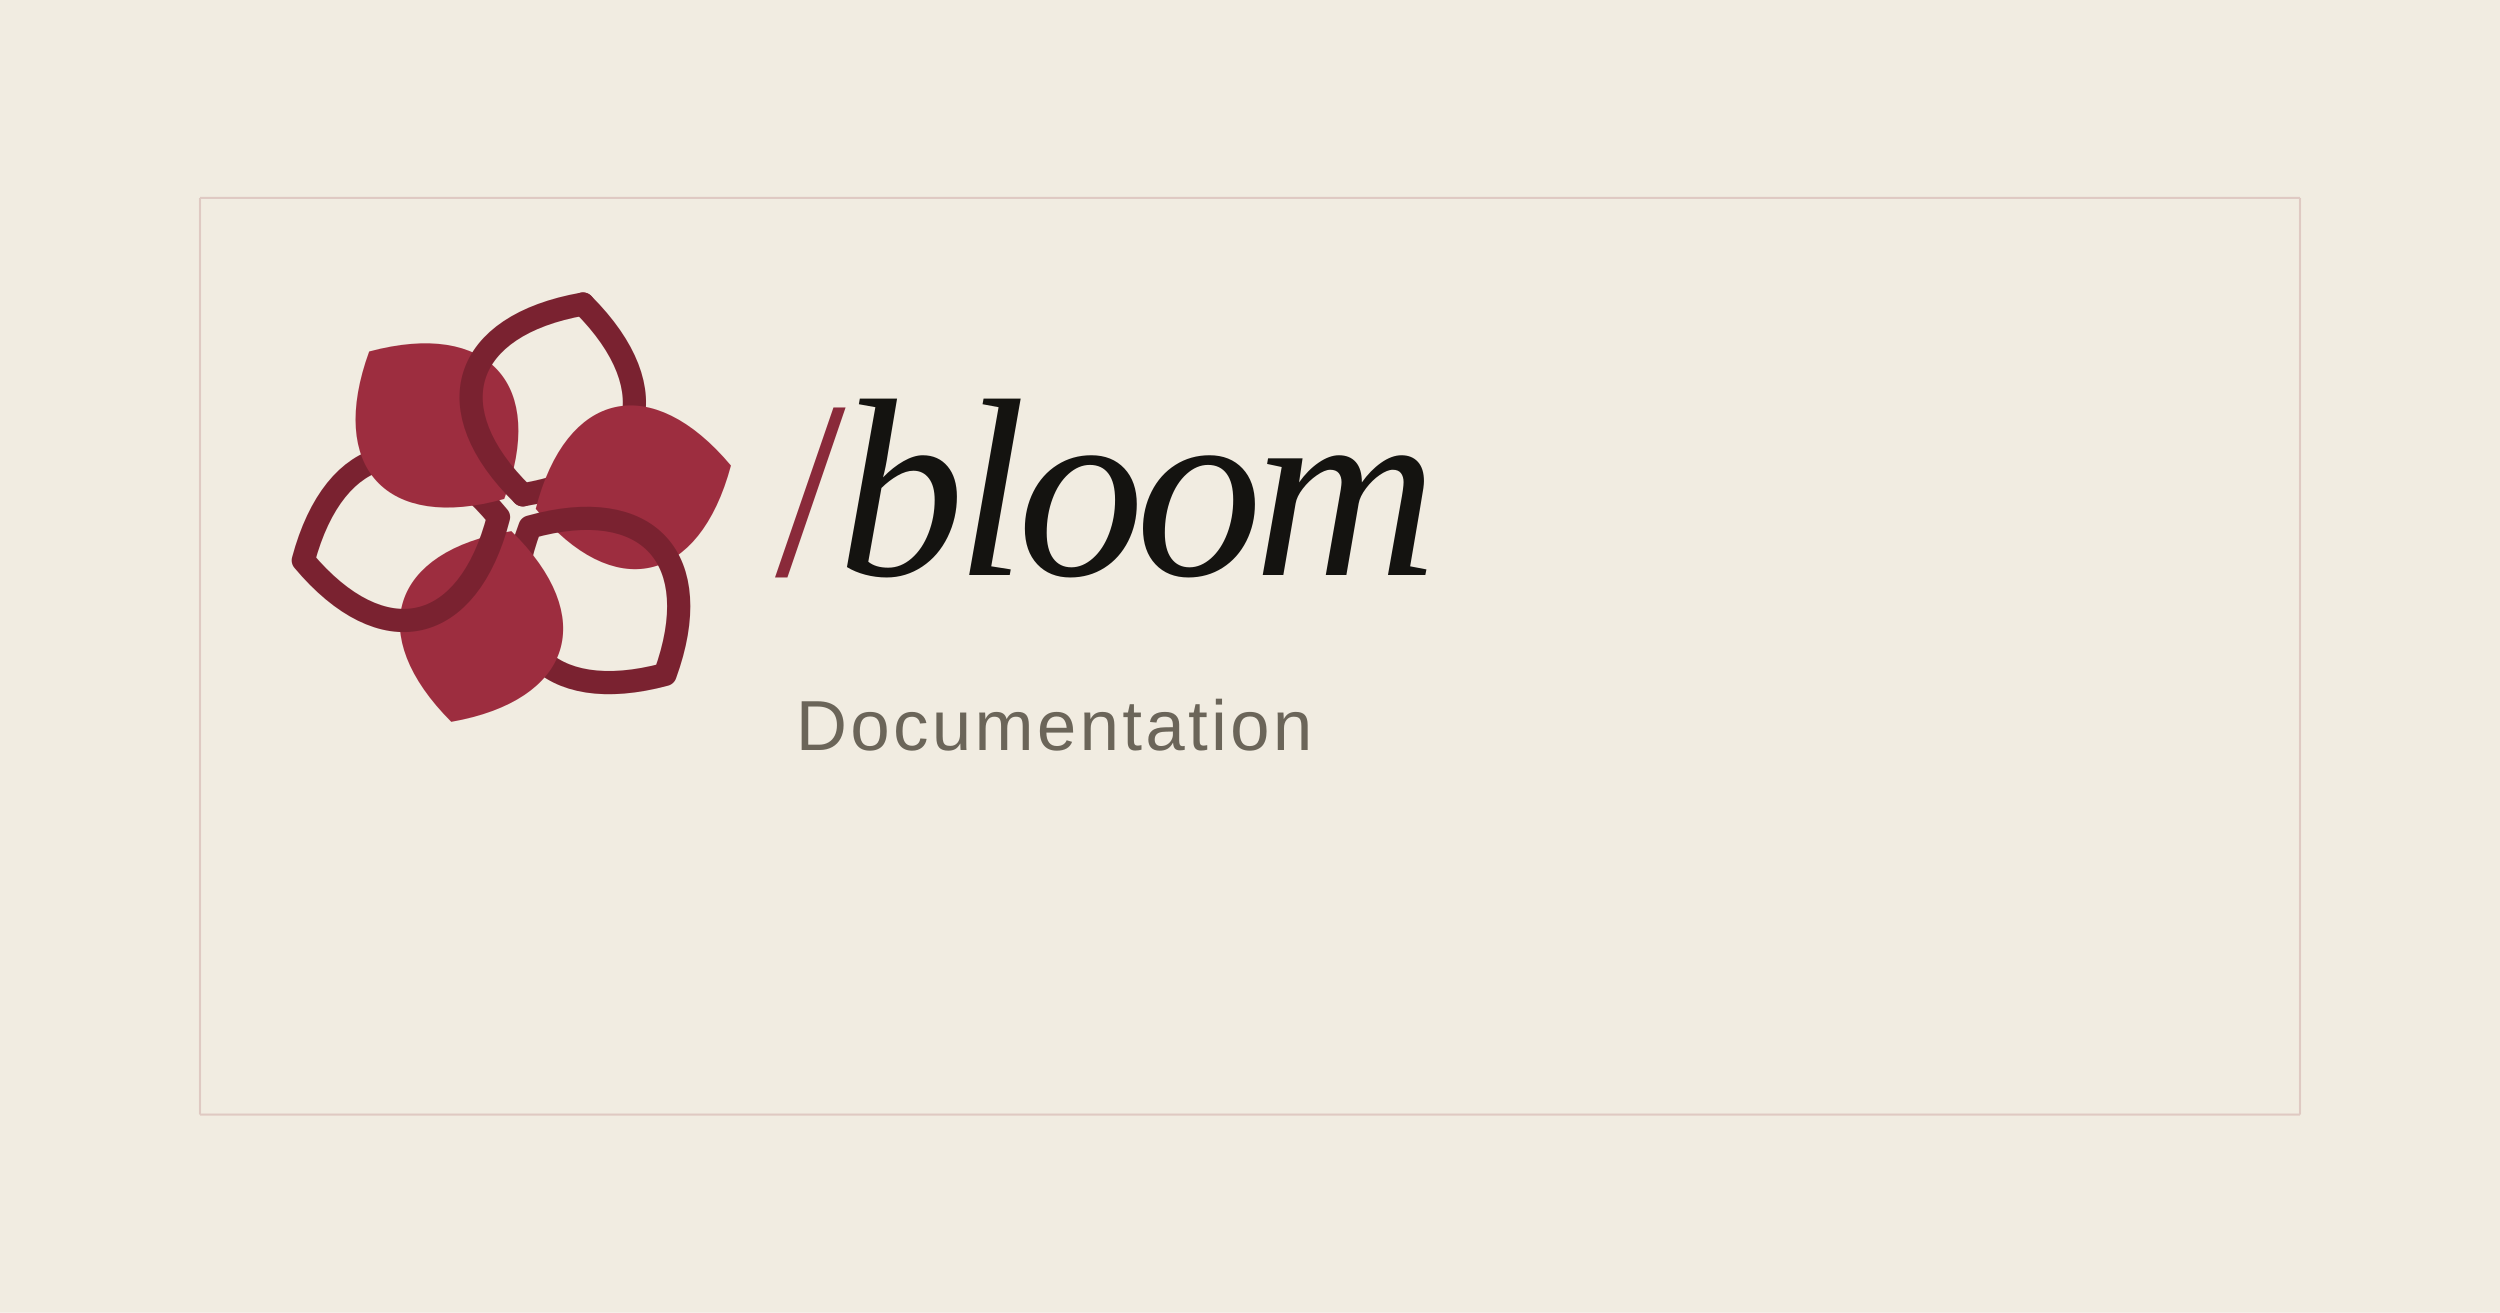
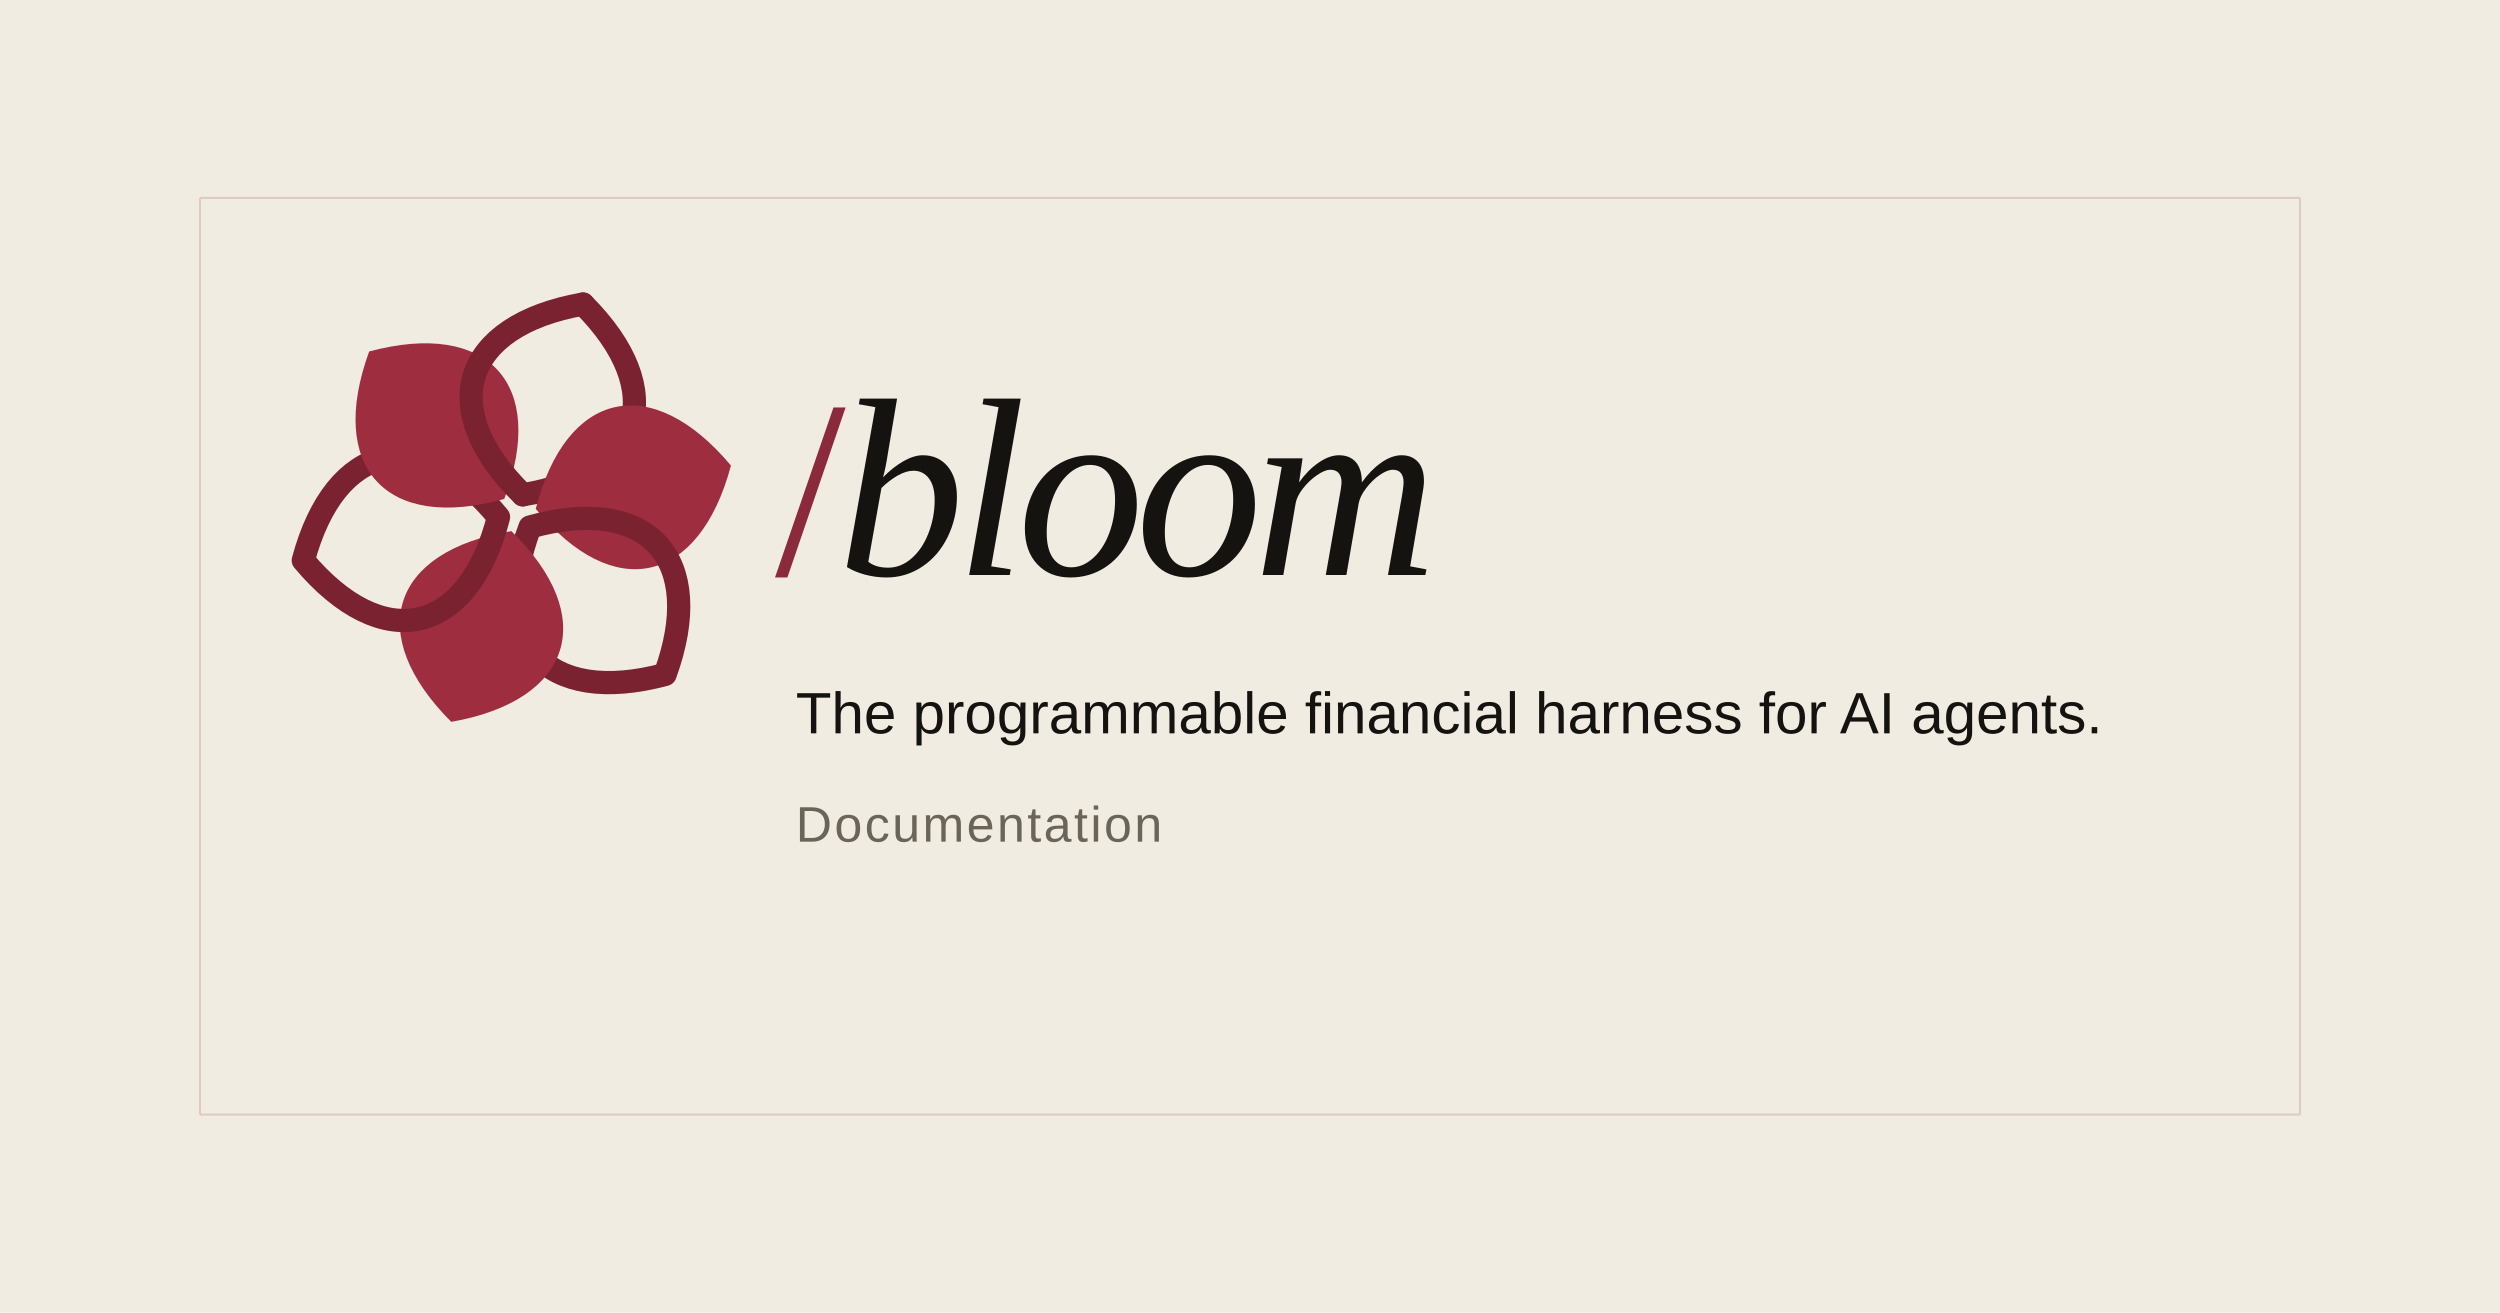
<svg xmlns="http://www.w3.org/2000/svg" width="1200" height="630" viewBox="0 0 1200 630" role="img" aria-labelledby="title desc">
  <rect width="1200" height="630" fill="#f1ece1" />
  <path d="M0 0h1200v630H0z" fill="#f1ece1" />
  <g opacity="0.18" stroke="#8a2a3a" stroke-width="1">
    <path d="M96 95H1104" />
    <path d="M96 535H1104" />
    <path d="M96 95V535" />
    <path d="M1104 95V535" />
  </g>
  <g transform="translate(140 138) scale(0.3) translate(-151.26 -151.26)" stroke-linejoin="round" stroke-linecap="round">
    <path d="M 24.58 0 C 96.09 141.31 209.14 141.31 282.62 0" fill="none" stroke="#7a2230" stroke-width="30" transform="translate(512 512) rotate(-72.500) scale(1.24)" />
    <path d="M 24.58 0 C 96.09 141.31 209.14 141.31 282.62 0 C 209.14 -141.31 96.09 -141.31 24.58 0 Z" fill="#9d2d3f" transform="translate(512 512) rotate(-12.500) scale(1.24)" />
    <path d="M 24.58 0 C 96.09 141.31 209.14 141.31 282.62 0 C 209.14 -141.31 96.09 -141.31 24.58 0 Z" fill="none" stroke="#7a2230" stroke-width="30" transform="translate(512 512) rotate(47.500) scale(1.24)" />
    <path d="M 24.58 0 C 96.09 141.31 209.14 141.31 282.62 0 C 209.14 -141.31 96.09 -141.31 24.58 0 Z" fill="#9d2d3f" transform="translate(512 512) rotate(107.500) scale(1.24)" />
    <path d="M 24.58 0 C 96.09 141.31 209.14 141.31 282.62 0 C 209.14 -141.31 96.09 -141.31 24.58 0 Z" fill="none" stroke="#7a2230" stroke-width="30" transform="translate(512 512) rotate(167.500) scale(1.24)" />
    <path d="M 24.58 0 C 96.09 141.31 209.14 141.31 282.62 0 C 209.14 -141.31 96.09 -141.31 24.58 0 Z" fill="#9d2d3f" transform="translate(512 512) rotate(227.500) scale(1.24)" />
    <path d="M 282.62 0 C 209.14 -141.31 96.09 -141.31 24.58 0" fill="none" stroke="#7a2230" stroke-width="30" transform="translate(512 512) rotate(-72.500) scale(1.24)" />
  </g>
  <text x="372" y="276" fill="#8a2a3a" font-family="Instrument Serif, Georgia, 'Times New Roman', serif" font-size="122" font-weight="400" font-style="normal" letter-spacing="-4.3">/</text>
  <text x="402" y="276" fill="#141310" font-family="Instrument Serif, Georgia, 'Times New Roman', serif" font-size="122" font-weight="400" font-style="italic" letter-spacing="-4.3">bloom</text>
-   <text x="382" y="360" fill="#6b6559" font-family="Inter Tight, Arial, sans-serif" font-size="34" font-weight="400" letter-spacing="1.6">Documentation</text>
+   <text x="382" y="352" fill="#141310" font-family="Inter Tight, Arial, sans-serif" font-size="28" font-weight="400">The programmable financial harness for AI agents.</text>
+   <text x="382" y="404" fill="#6b6559" font-family="Inter Tight, Arial, sans-serif" font-size="24" font-weight="400" letter-spacing="1.2">Documentation</text>
</svg>
